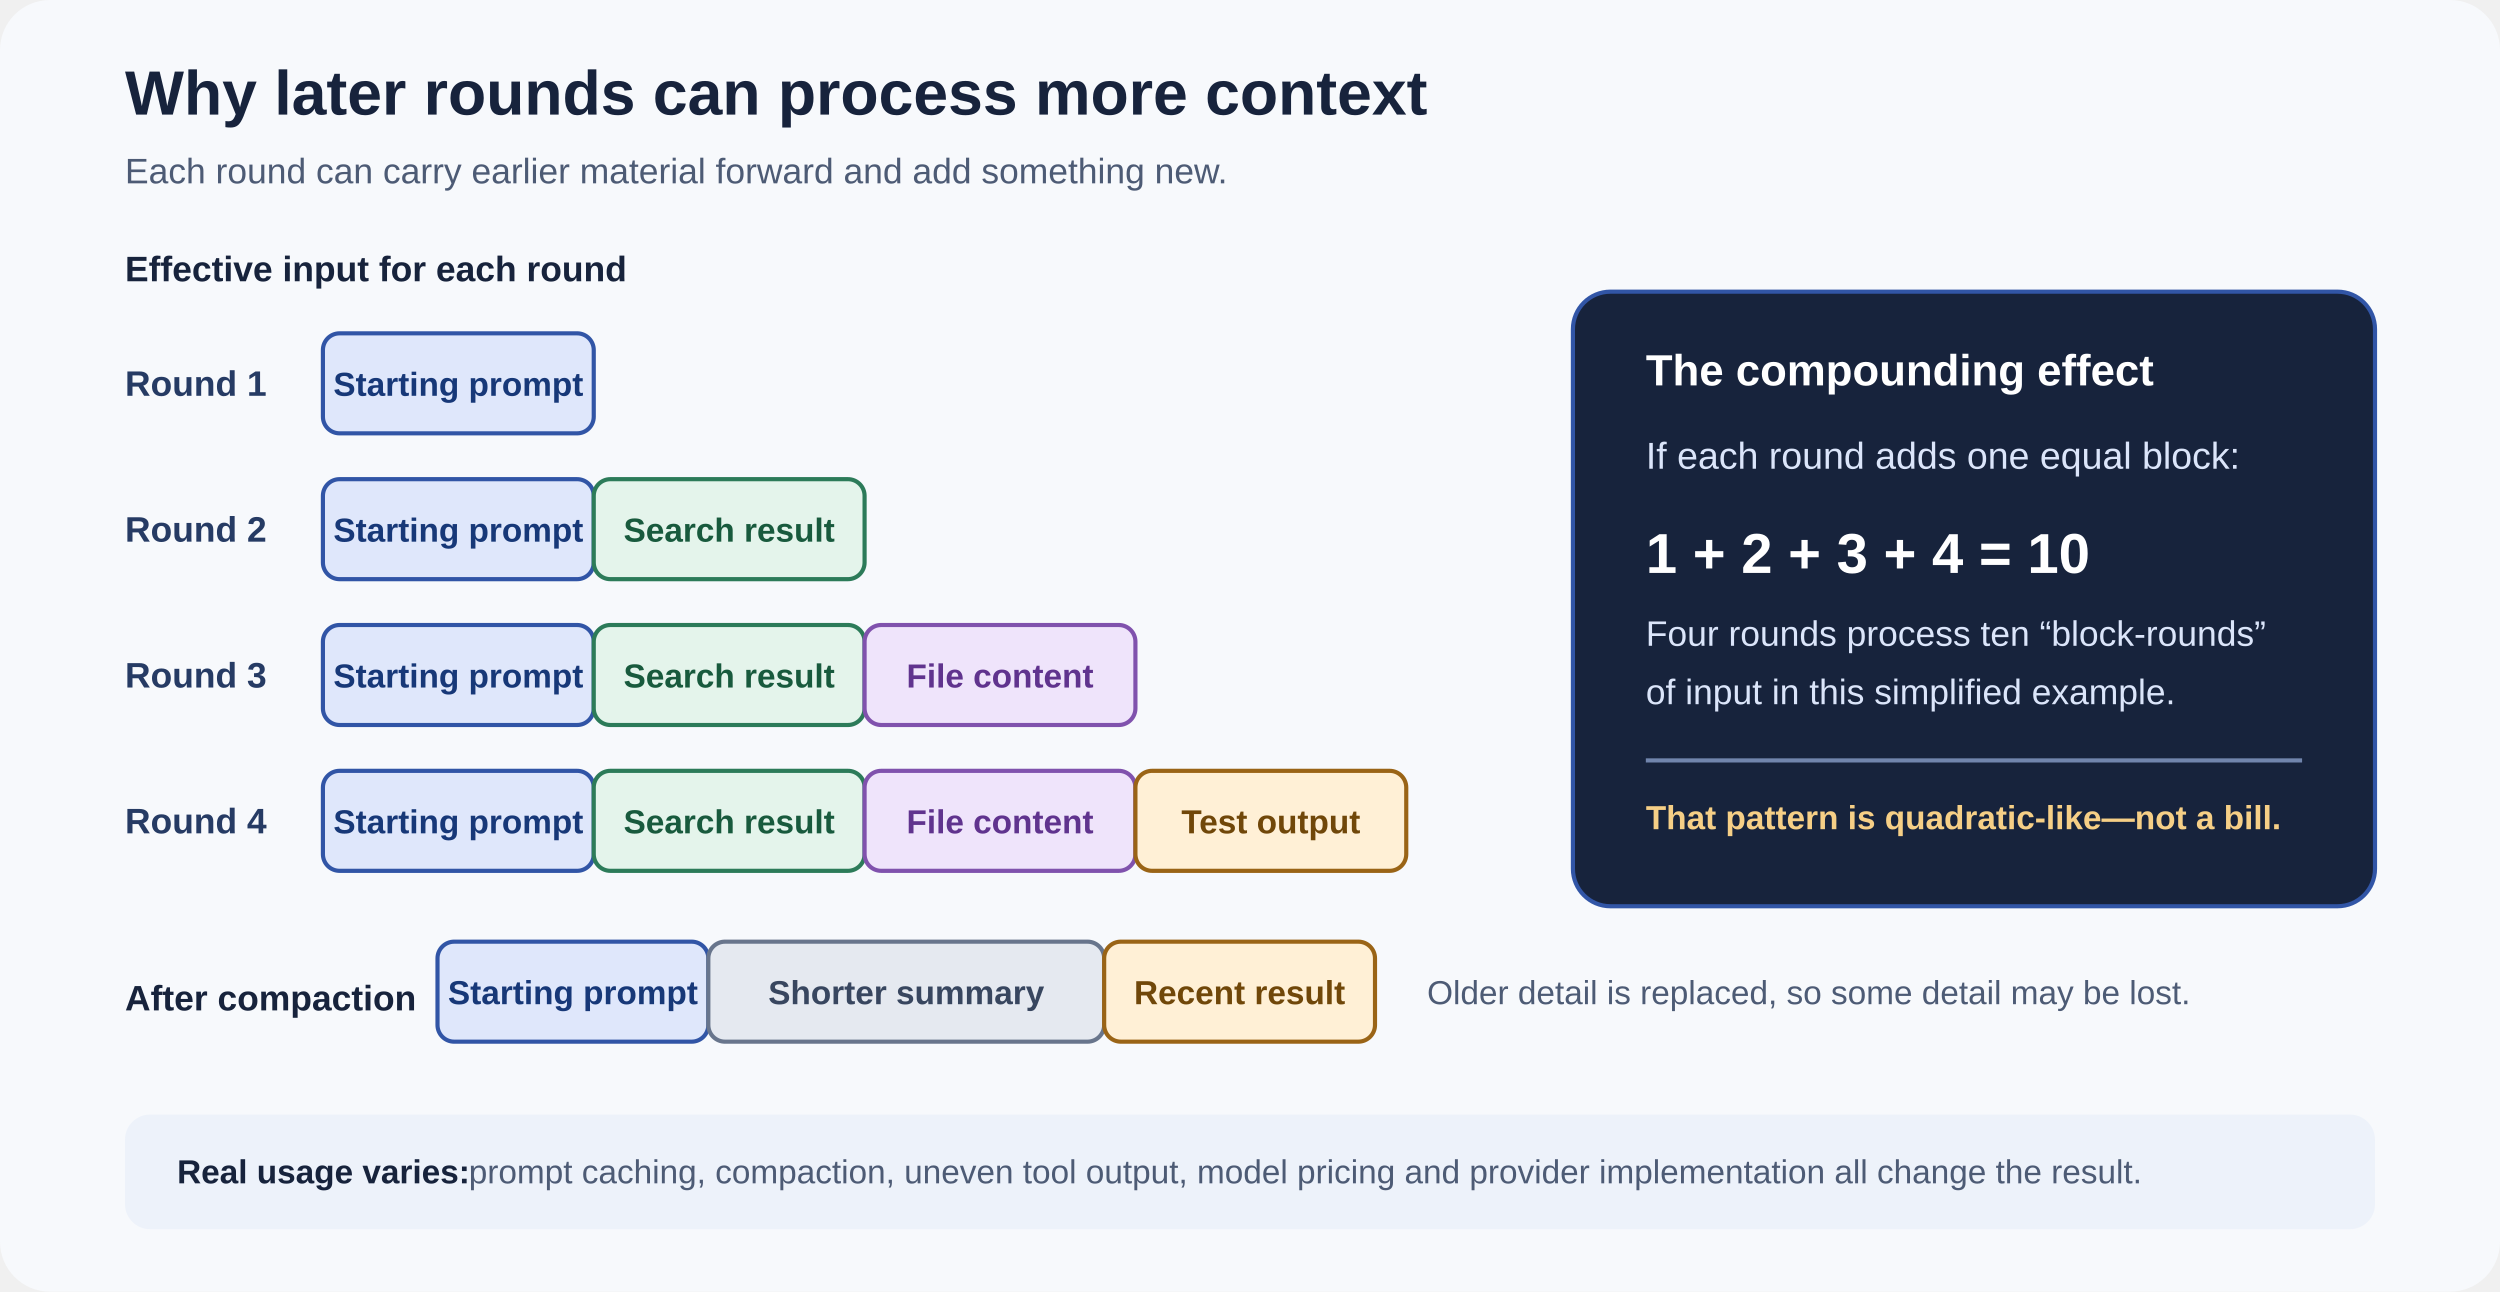
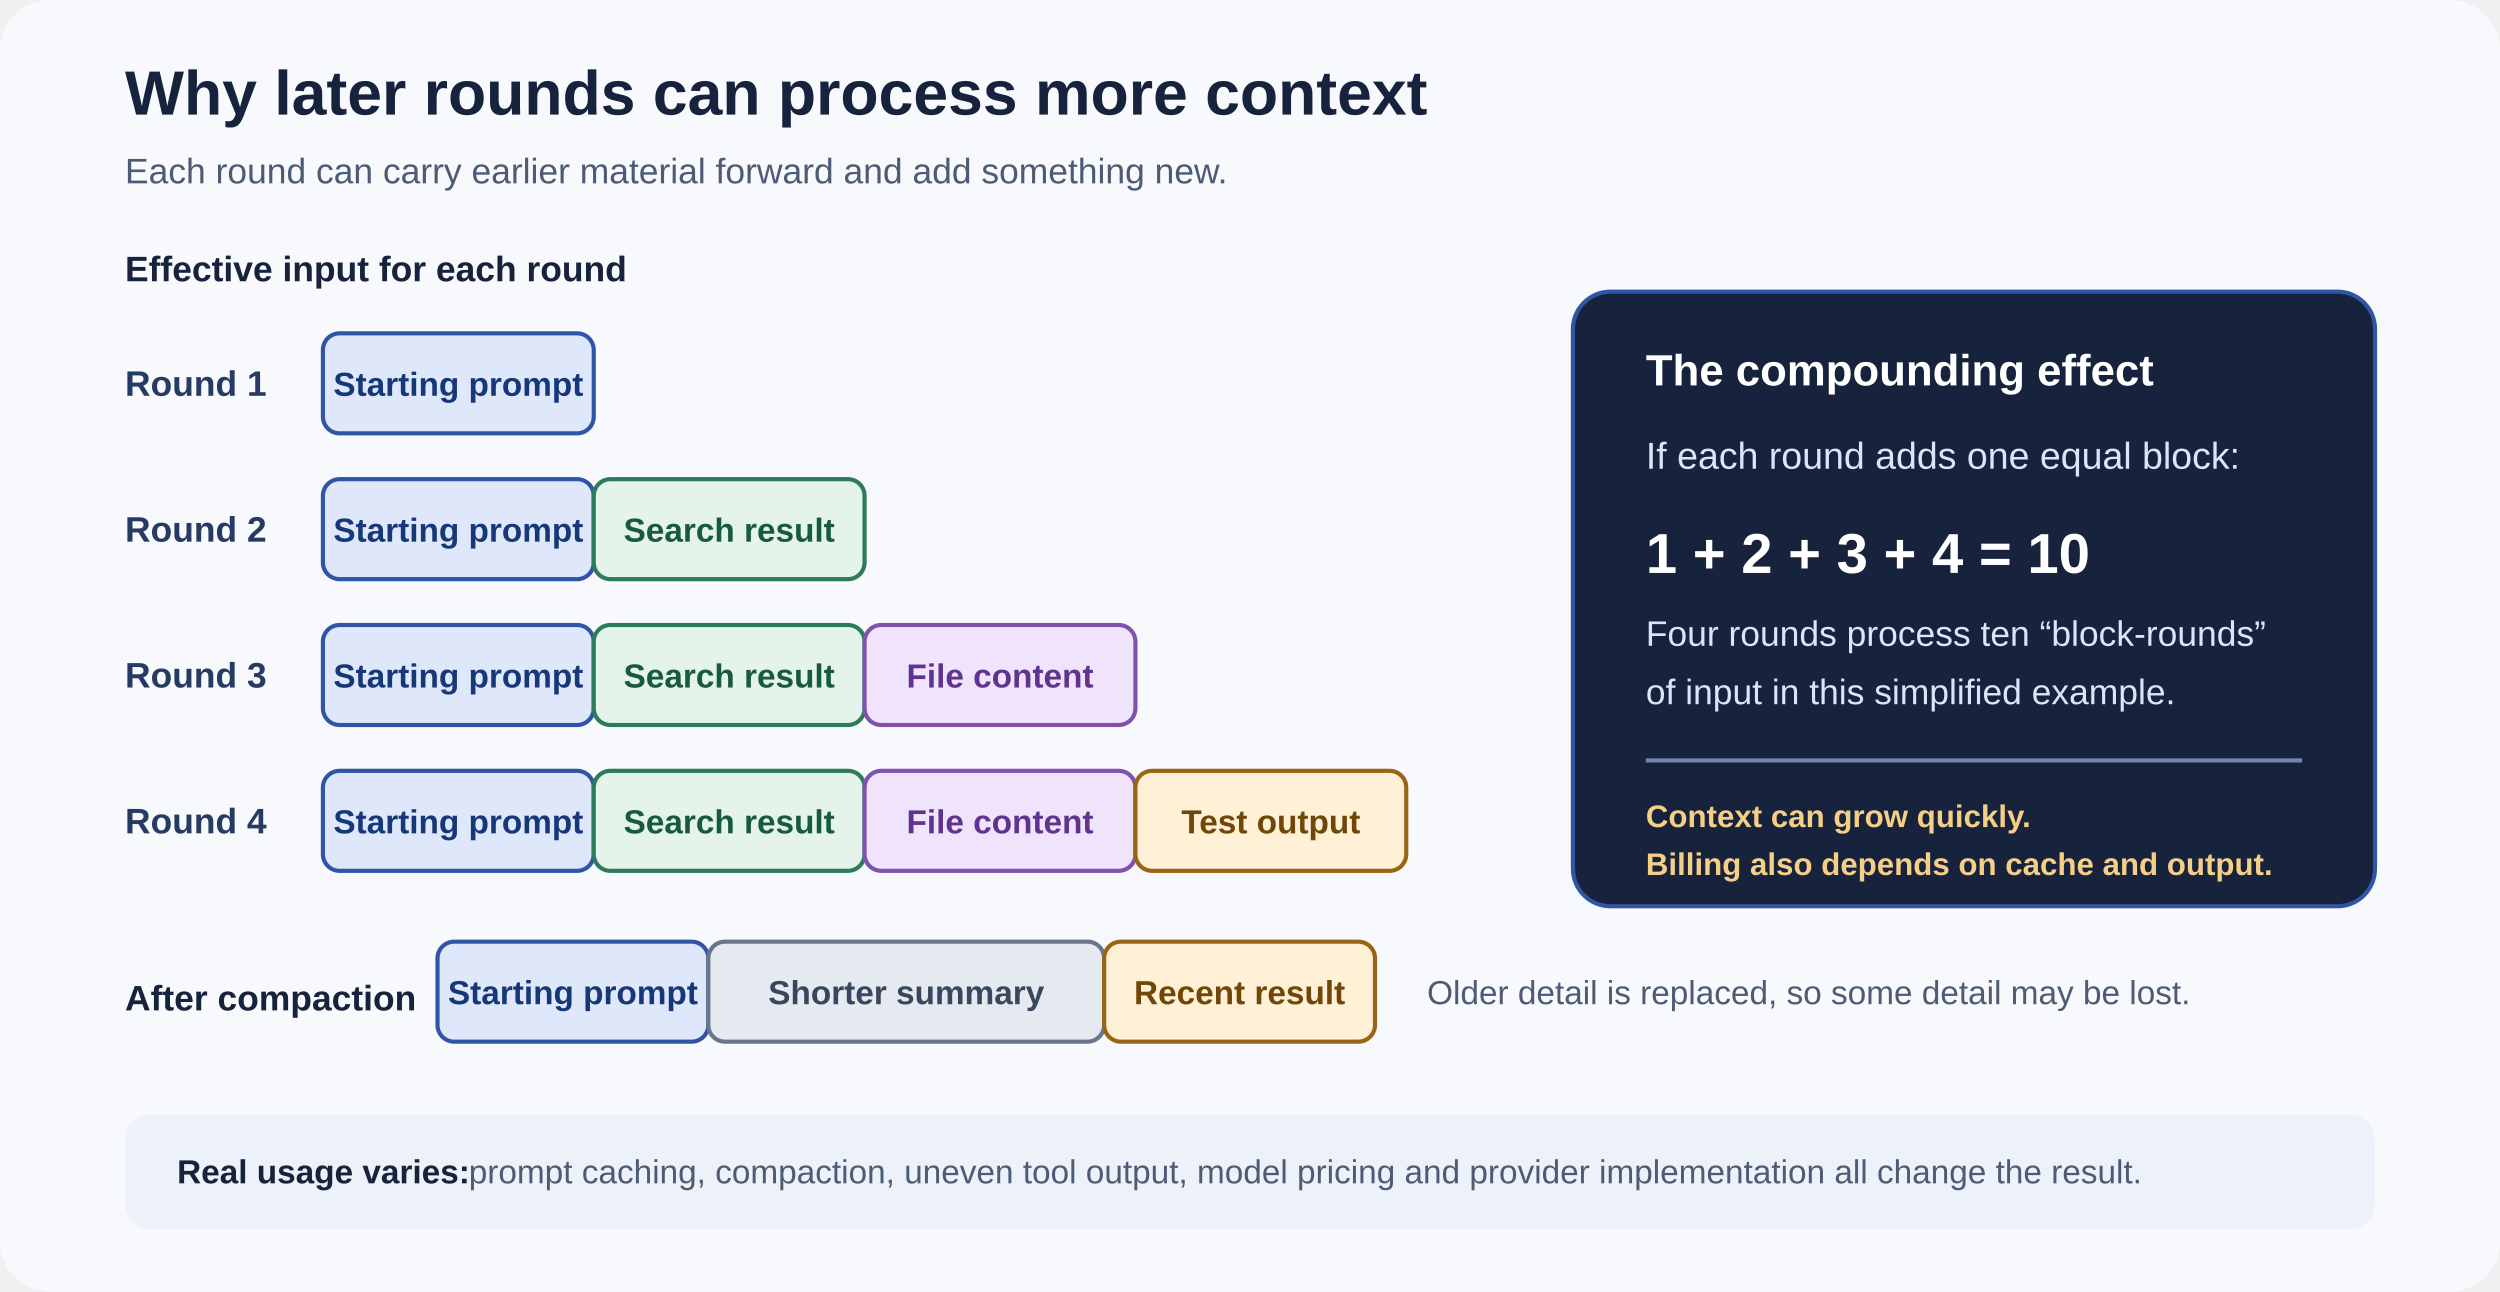
<svg xmlns="http://www.w3.org/2000/svg" width="1200" height="620" viewBox="0 0 1200 620" role="img" aria-labelledby="title desc">
  <rect width="1200" height="620" rx="24" fill="#f7f9fc" />
  <text x="60" y="55" font-family="Segoe UI, Arial, sans-serif" font-size="30" font-weight="700" fill="#17233c">Why later rounds can process more context</text>
  <text x="60" y="88" font-family="Segoe UI, Arial, sans-serif" font-size="17" fill="#4d5b75">Each round can carry earlier material forward and add something new.</text>
  <text x="60" y="135" font-family="Segoe UI, Arial, sans-serif" font-size="17" font-weight="700" fill="#17233c">Effective input for each round</text>
  <text x="60" y="190" font-family="Segoe UI, Arial, sans-serif" font-size="17" font-weight="700" fill="#263b64">Round 1</text>
  <rect x="155" y="160" width="130" height="48" rx="8" fill="#dfe7fb" stroke="#3155a6" stroke-width="2" />
  <text x="220" y="190" text-anchor="middle" font-family="Segoe UI, Arial, sans-serif" font-size="16" font-weight="700" fill="#173878">Starting prompt</text>
  <text x="60" y="260" font-family="Segoe UI, Arial, sans-serif" font-size="17" font-weight="700" fill="#263b64">Round 2</text>
  <rect x="155" y="230" width="130" height="48" rx="8" fill="#dfe7fb" stroke="#3155a6" stroke-width="2" />
  <rect x="285" y="230" width="130" height="48" rx="8" fill="#e4f4eb" stroke="#2c7b59" stroke-width="2" />
  <text x="220" y="260" text-anchor="middle" font-family="Segoe UI, Arial, sans-serif" font-size="16" font-weight="700" fill="#173878">Starting prompt</text>
  <text x="350" y="260" text-anchor="middle" font-family="Segoe UI, Arial, sans-serif" font-size="16" font-weight="700" fill="#185a3d">Search result</text>
  <text x="60" y="330" font-family="Segoe UI, Arial, sans-serif" font-size="17" font-weight="700" fill="#263b64">Round 3</text>
  <rect x="155" y="300" width="130" height="48" rx="8" fill="#dfe7fb" stroke="#3155a6" stroke-width="2" />
  <rect x="285" y="300" width="130" height="48" rx="8" fill="#e4f4eb" stroke="#2c7b59" stroke-width="2" />
  <rect x="415" y="300" width="130" height="48" rx="8" fill="#efe4fb" stroke="#8052ad" stroke-width="2" />
  <text x="220" y="330" text-anchor="middle" font-family="Segoe UI, Arial, sans-serif" font-size="16" font-weight="700" fill="#173878">Starting prompt</text>
  <text x="350" y="330" text-anchor="middle" font-family="Segoe UI, Arial, sans-serif" font-size="16" font-weight="700" fill="#185a3d">Search result</text>
  <text x="480" y="330" text-anchor="middle" font-family="Segoe UI, Arial, sans-serif" font-size="16" font-weight="700" fill="#60338e">File content</text>
  <text x="60" y="400" font-family="Segoe UI, Arial, sans-serif" font-size="17" font-weight="700" fill="#263b64">Round 4</text>
  <rect x="155" y="370" width="130" height="48" rx="8" fill="#dfe7fb" stroke="#3155a6" stroke-width="2" />
  <rect x="285" y="370" width="130" height="48" rx="8" fill="#e4f4eb" stroke="#2c7b59" stroke-width="2" />
  <rect x="415" y="370" width="130" height="48" rx="8" fill="#efe4fb" stroke="#8052ad" stroke-width="2" />
  <rect x="545" y="370" width="130" height="48" rx="8" fill="#fff0d6" stroke="#9a6416" stroke-width="2" />
  <text x="220" y="400" text-anchor="middle" font-family="Segoe UI, Arial, sans-serif" font-size="16" font-weight="700" fill="#173878">Starting prompt</text>
  <text x="350" y="400" text-anchor="middle" font-family="Segoe UI, Arial, sans-serif" font-size="16" font-weight="700" fill="#185a3d">Search result</text>
  <text x="480" y="400" text-anchor="middle" font-family="Segoe UI, Arial, sans-serif" font-size="16" font-weight="700" fill="#60338e">File content</text>
  <text x="610" y="400" text-anchor="middle" font-family="Segoe UI, Arial, sans-serif" font-size="16" font-weight="700" fill="#704709">Test output</text>
  <rect x="755" y="140" width="385" height="295" rx="18" fill="#17233c" stroke="#3155a6" stroke-width="2" />
  <text x="790" y="185" font-family="Segoe UI, Arial, sans-serif" font-size="21" font-weight="700" fill="#ffffff">The compounding effect</text>
  <text x="790" y="225" font-family="Segoe UI, Arial, sans-serif" font-size="18" fill="#dbe5fa">If each round adds one equal block:</text>
  <text x="790" y="275" font-family="Segoe UI, Arial, sans-serif" font-size="27" font-weight="700" fill="#ffffff">1 + 2 + 3 + 4 = 10</text>
  <text x="790" y="310" font-family="Segoe UI, Arial, sans-serif" font-size="17" fill="#dbe5fa">Four rounds process ten “block-rounds”</text>
  <text x="790" y="338" font-family="Segoe UI, Arial, sans-serif" font-size="17" fill="#dbe5fa">of input in this simplified example.</text>
  <line x1="790" y1="365" x2="1105" y2="365" stroke="#7185ad" stroke-width="2" />
-   <text x="790" y="398" font-family="Segoe UI, Arial, sans-serif" font-size="16" font-weight="700" fill="#f6cf86">That pattern is quadratic-like—not a bill.</text>
+   <text x="790" y="397" font-family="Segoe UI, Arial, sans-serif" font-size="15" font-weight="700" fill="#f6cf86">Context can grow quickly.</text>
+   <text x="790" y="420" font-family="Segoe UI, Arial, sans-serif" font-size="15" font-weight="700" fill="#f6cf86">Billing also depends on cache and output.</text>
  <text x="60" y="485" font-family="Segoe UI, Arial, sans-serif" font-size="17" font-weight="700" fill="#17233c">After compaction</text>
  <rect x="210" y="452" width="130" height="48" rx="8" fill="#dfe7fb" stroke="#3155a6" stroke-width="2" />
  <rect x="340" y="452" width="190" height="48" rx="8" fill="#e5e9f0" stroke="#68758c" stroke-width="2" />
  <rect x="530" y="452" width="130" height="48" rx="8" fill="#fff0d6" stroke="#9a6416" stroke-width="2" />
  <text x="275" y="482" text-anchor="middle" font-family="Segoe UI, Arial, sans-serif" font-size="16" font-weight="700" fill="#173878">Starting prompt</text>
  <text x="435" y="482" text-anchor="middle" font-family="Segoe UI, Arial, sans-serif" font-size="16" font-weight="700" fill="#38465f">Shorter summary</text>
  <text x="595" y="482" text-anchor="middle" font-family="Segoe UI, Arial, sans-serif" font-size="16" font-weight="700" fill="#704709">Recent result</text>
  <text x="685" y="482" font-family="Segoe UI, Arial, sans-serif" font-size="16" fill="#4d5b75">Older detail is replaced, so some detail may be lost.</text>
  <rect x="60" y="535" width="1080" height="55" rx="12" fill="#edf2fa" />
  <text x="85" y="568" font-family="Segoe UI, Arial, sans-serif" font-size="16" font-weight="700" fill="#17233c">Real usage varies:</text>
  <text x="225" y="568" font-family="Segoe UI, Arial, sans-serif" font-size="16" fill="#4d5b75">prompt caching, compaction, uneven tool output, model pricing and provider implementation all change the result.</text>
</svg>
